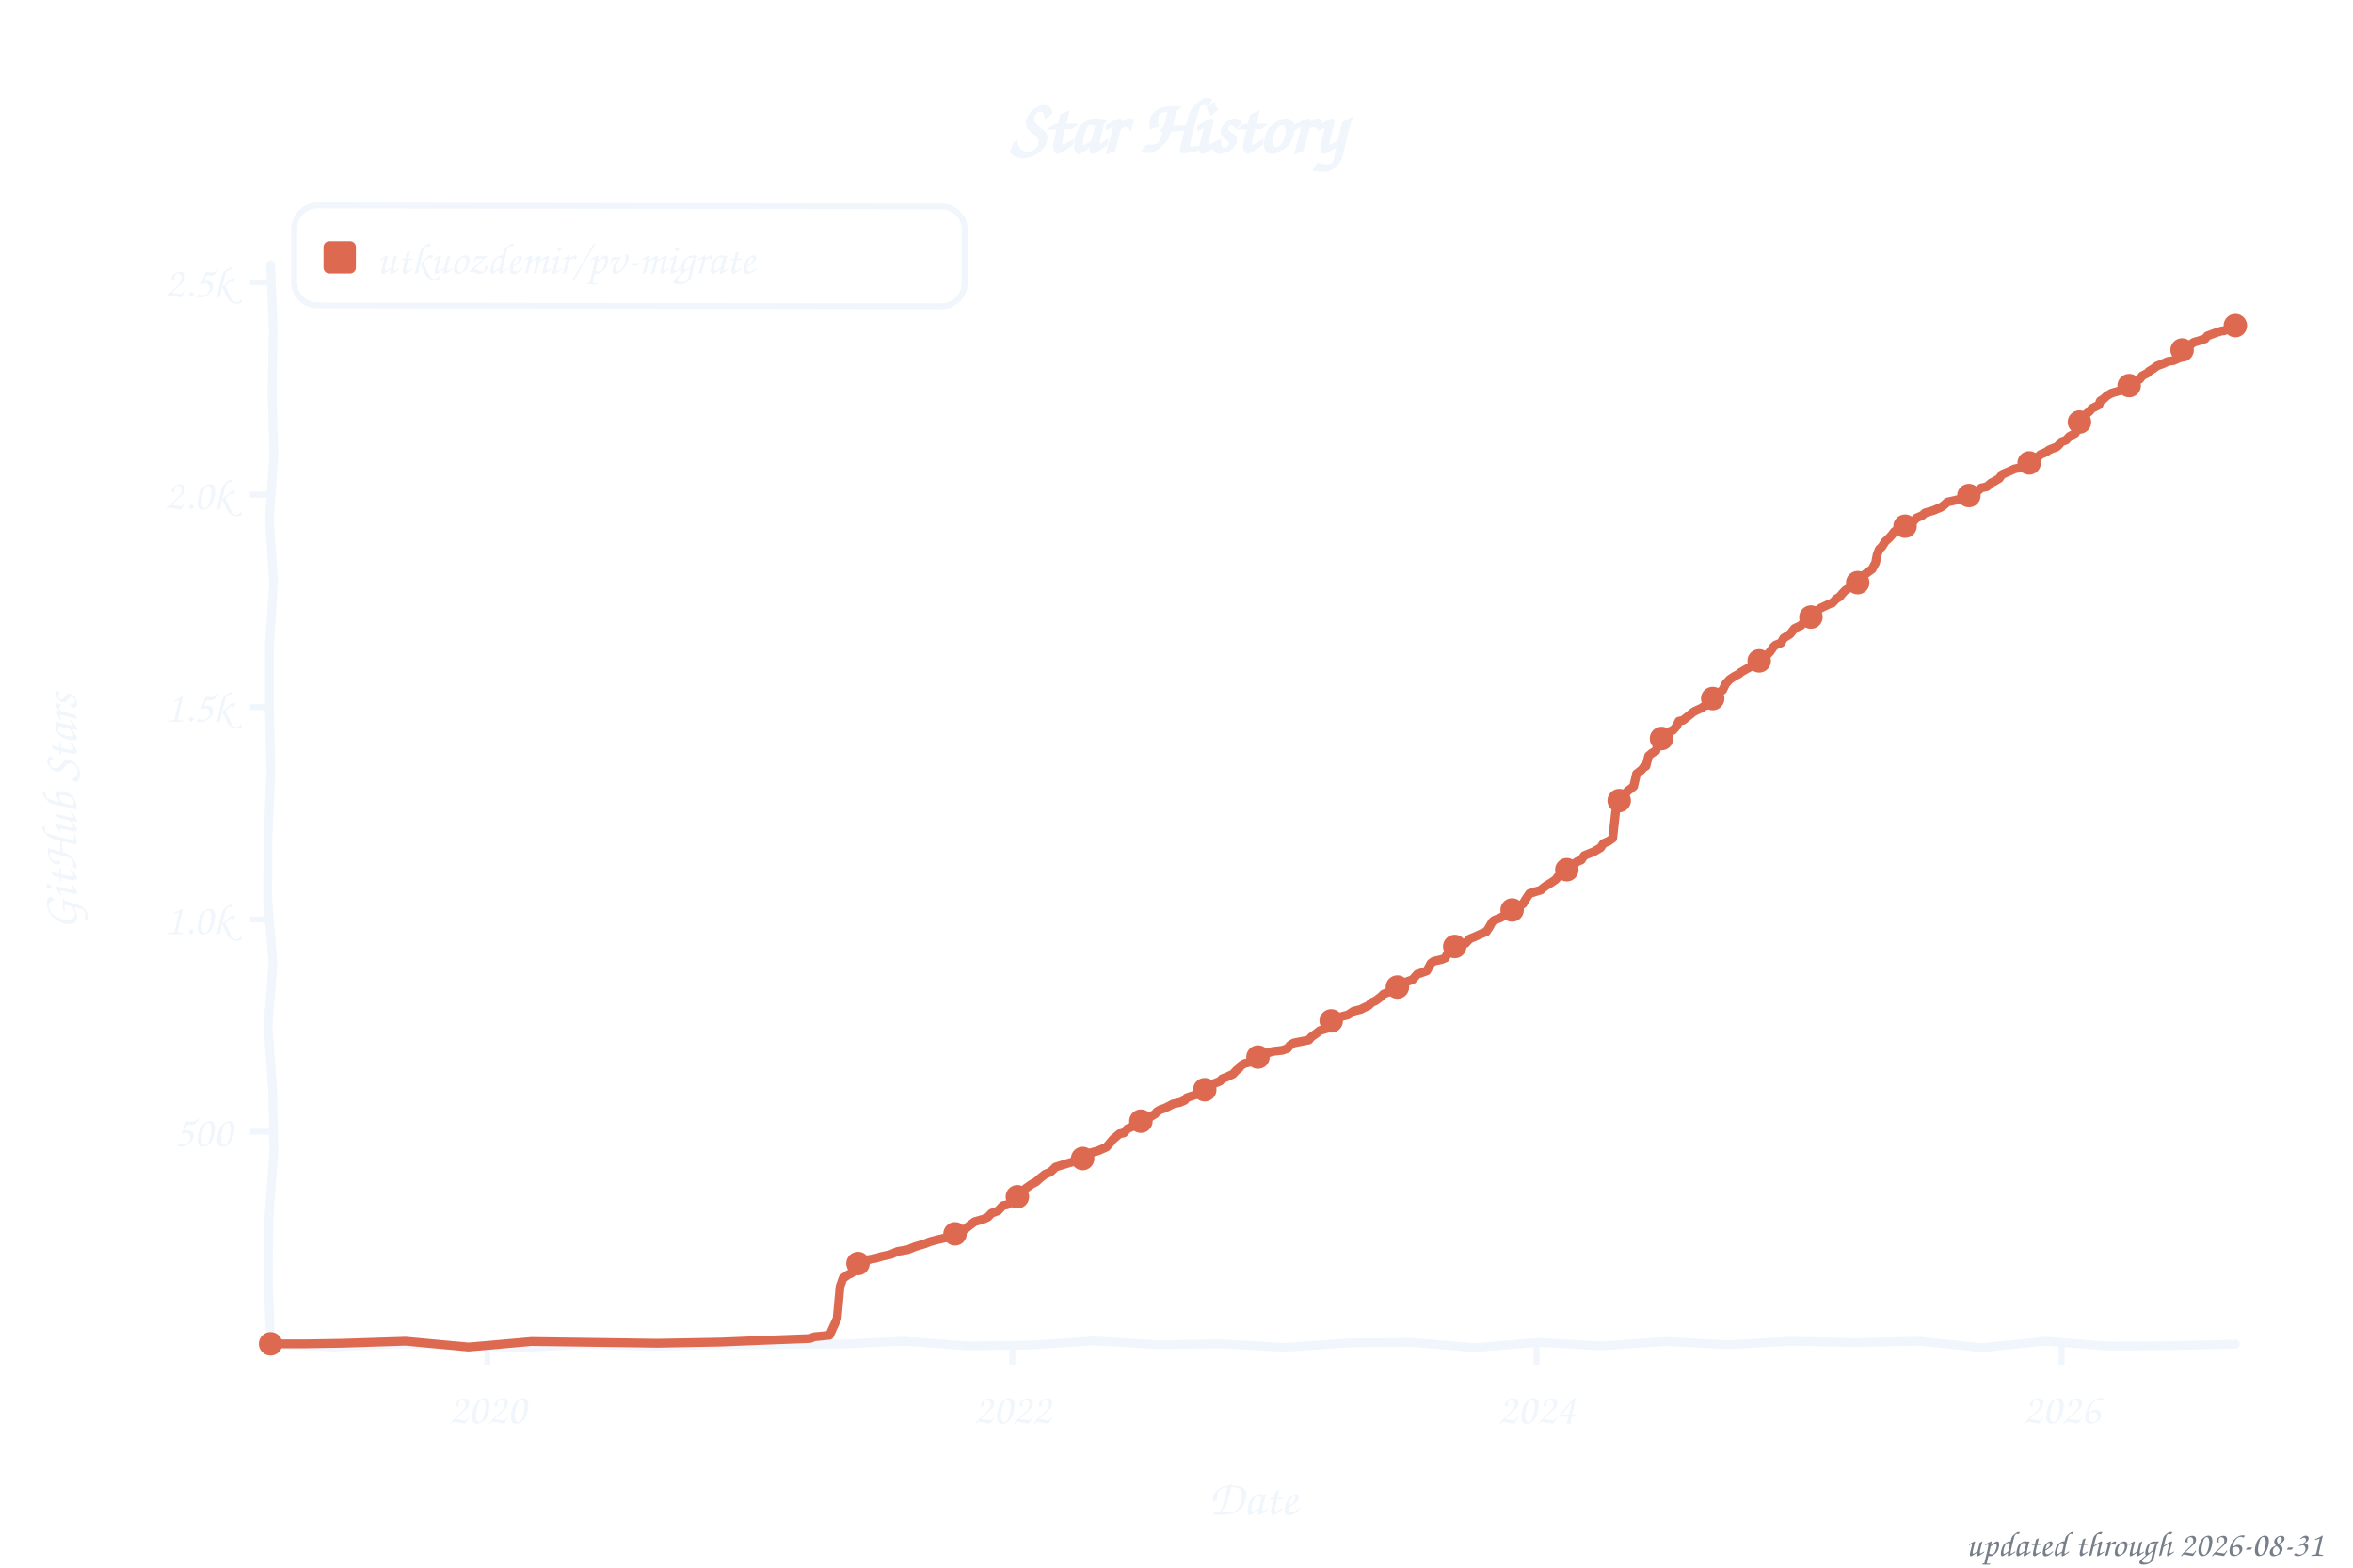
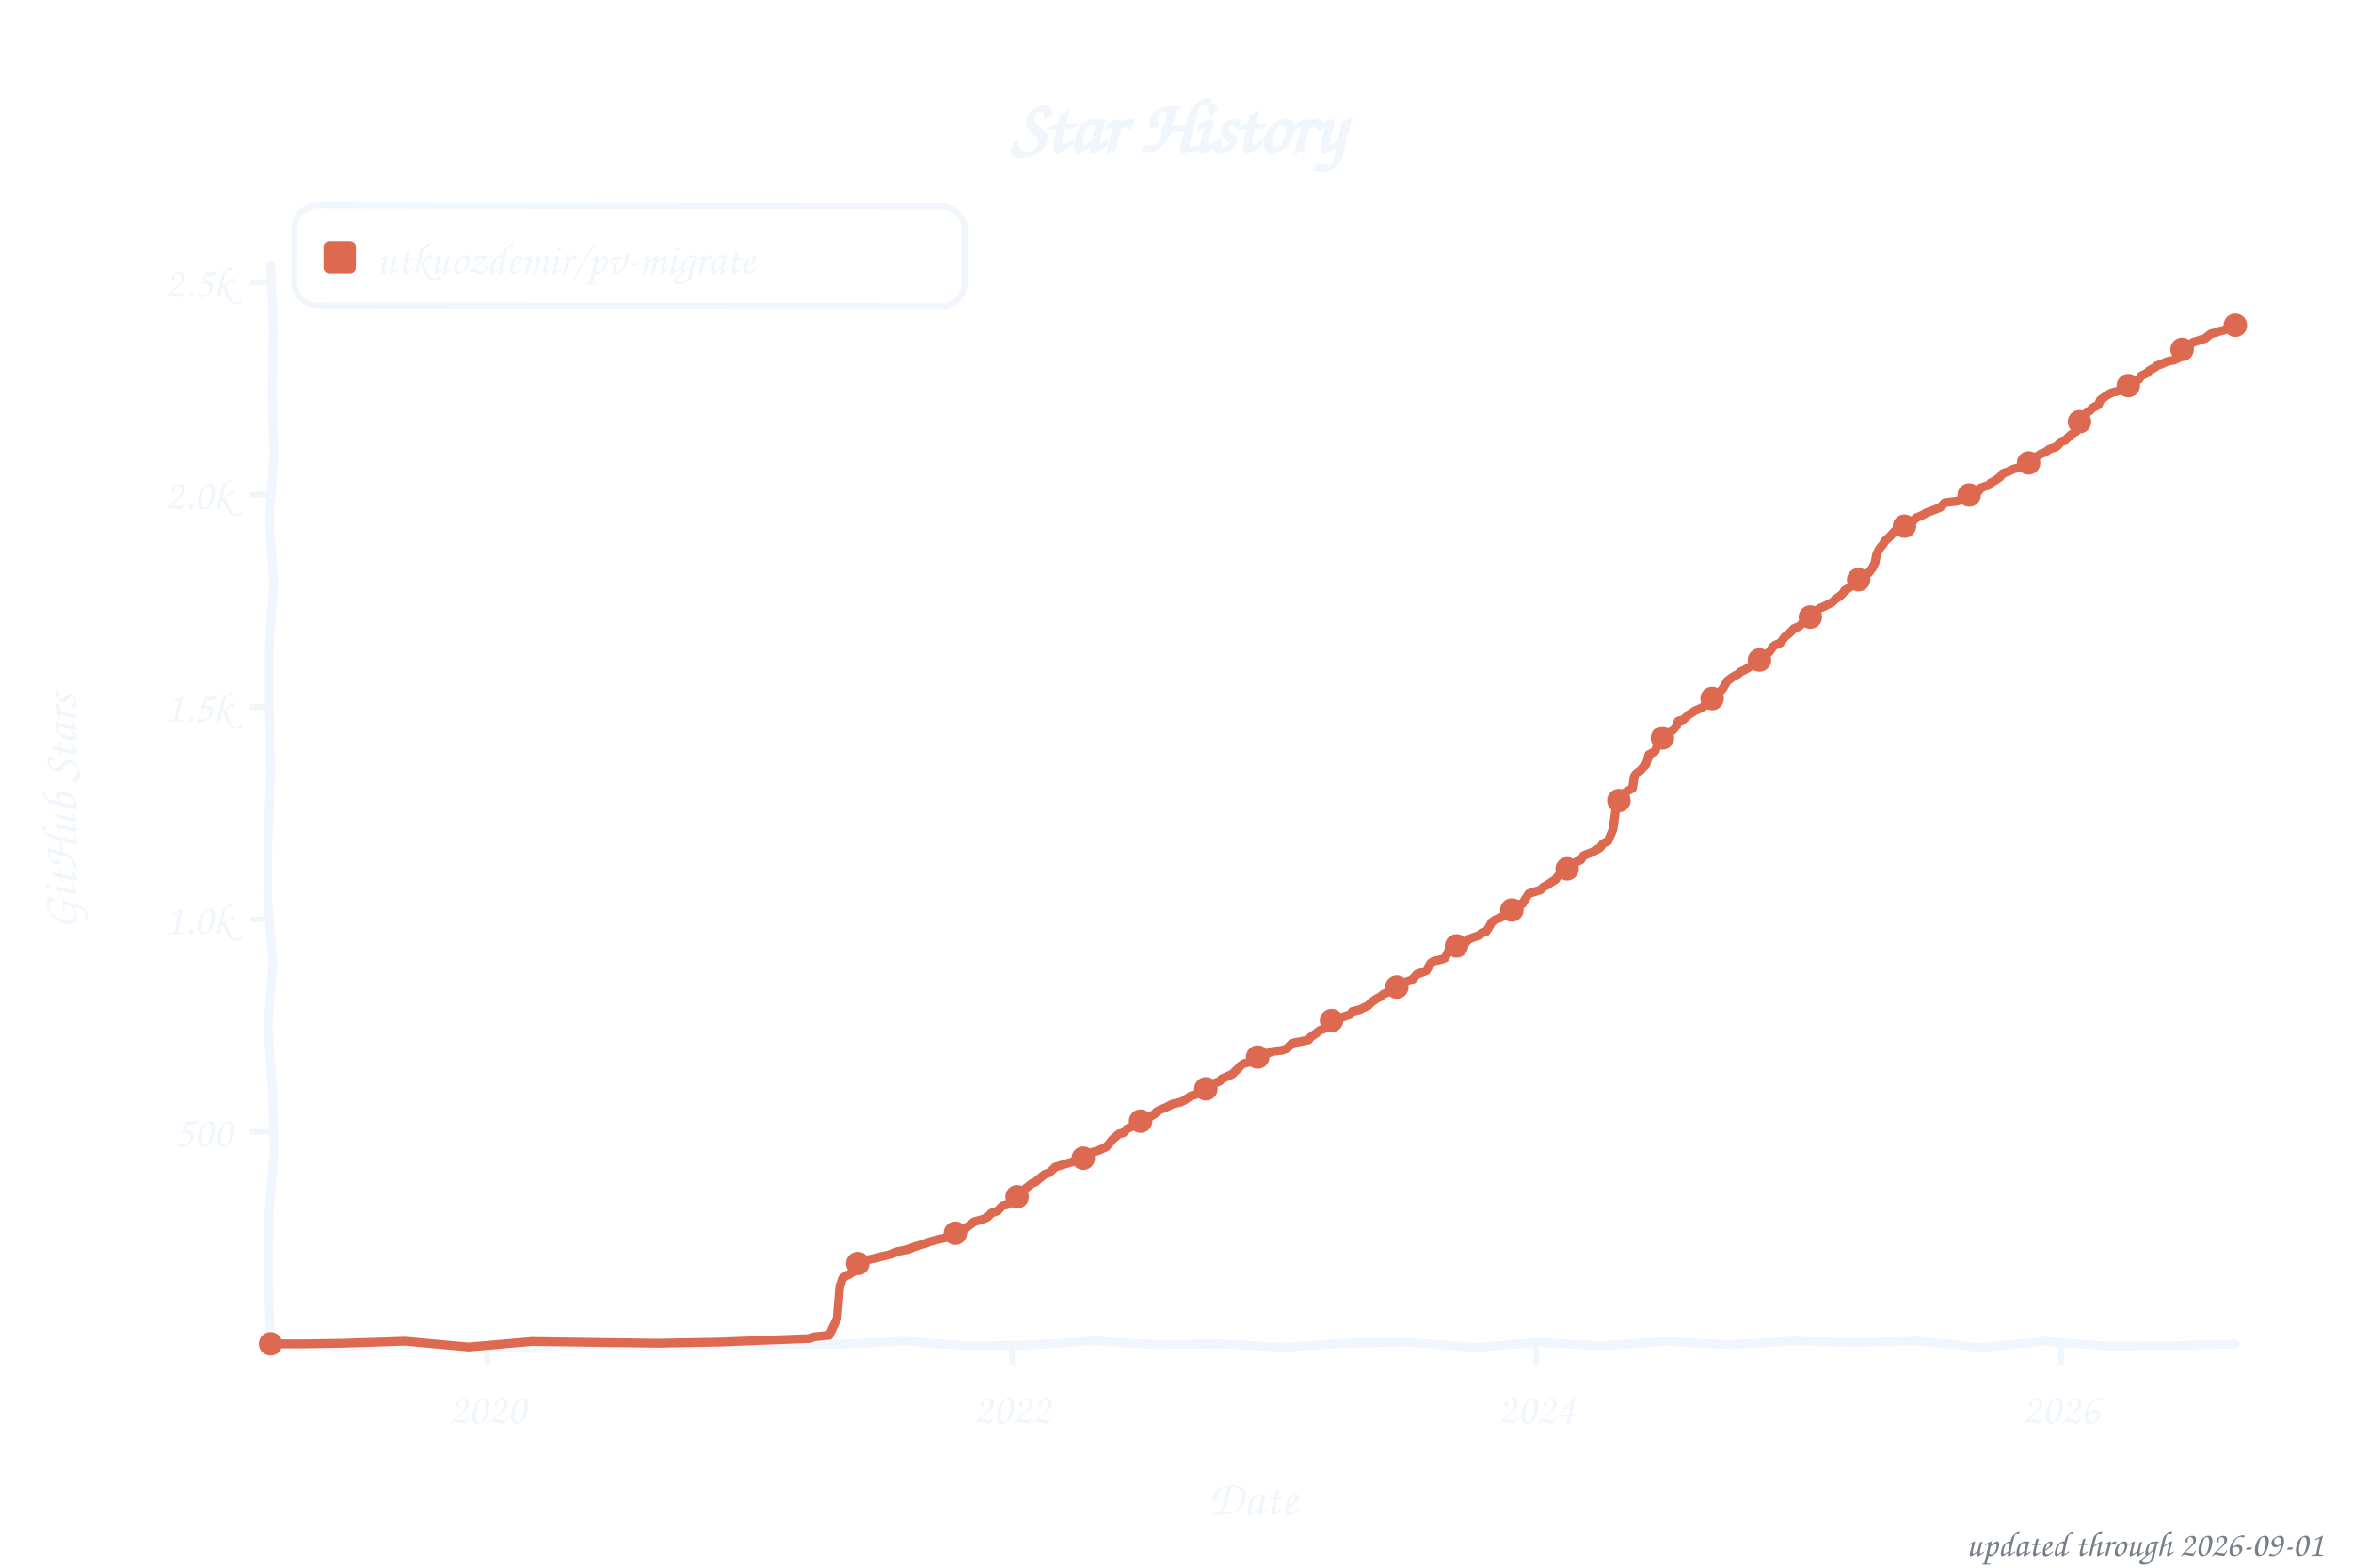
<svg xmlns="http://www.w3.org/2000/svg" width="800" height="533" viewBox="0 0 800 533" role="img" aria-label="Star history of utkuozdemir/pv-migrate">
  <style>text{font-family:"Comic Sans MS","Chalkboard SE","Comic Neue","Marker Felt",cursive}</style>
  <text x="400" y="52" font-size="26" font-weight="bold" text-anchor="middle" fill="#f0f6fc">Star History</text>
  <rect x="100" y="70" width="228" height="34" rx="8" fill="none" stroke="#f0f6fc" stroke-width="2" transform="rotate(0.09 214 87)" />
  <rect x="110" y="82" width="11" height="11" rx="2" fill="#dd6a50" />
  <text x="128" y="93" font-size="15" fill="#f0f6fc" textLength="189" lengthAdjust="spacingAndGlyphs">utkuozdemir/pv-migrate</text>
  <line x1="85" y1="384.8" x2="92" y2="384.8" stroke="#f0f6fc" stroke-width="2" />
  <text x="79" y="389.8" font-size="15" text-anchor="end" fill="#f0f6fc">500</text>
  <line x1="85" y1="312.6" x2="92" y2="312.6" stroke="#f0f6fc" stroke-width="2" />
  <text x="79" y="317.6" font-size="15" text-anchor="end" fill="#f0f6fc">1.0k</text>
  <line x1="85" y1="240.4" x2="92" y2="240.4" stroke="#f0f6fc" stroke-width="2" />
  <text x="79" y="245.4" font-size="15" text-anchor="end" fill="#f0f6fc">1.5k</text>
  <line x1="85" y1="168.2" x2="92" y2="168.2" stroke="#f0f6fc" stroke-width="2" />
  <text x="79" y="173.2" font-size="15" text-anchor="end" fill="#f0f6fc">2.0k</text>
  <line x1="85" y1="96.0" x2="92" y2="96.0" stroke="#f0f6fc" stroke-width="2" />
  <text x="79" y="101.0" font-size="15" text-anchor="end" fill="#f0f6fc">2.5k</text>
  <line x1="165.7" y1="457" x2="165.7" y2="464" stroke="#f0f6fc" stroke-width="2" />
  <text x="165.7" y="484" font-size="15" text-anchor="middle" fill="#f0f6fc">2020</text>
-   <line x1="344.2" y1="457" x2="344.2" y2="464" stroke="#f0f6fc" stroke-width="2" />
-   <text x="344.2" y="484" font-size="15" text-anchor="middle" fill="#f0f6fc">2022</text>
-   <line x1="522.4" y1="457" x2="522.4" y2="464" stroke="#f0f6fc" stroke-width="2" />
-   <text x="522.4" y="484" font-size="15" text-anchor="middle" fill="#f0f6fc">2024</text>
-   <line x1="700.9" y1="457" x2="700.9" y2="464" stroke="#f0f6fc" stroke-width="2" />
-   <text x="700.9" y="484" font-size="15" text-anchor="middle" fill="#f0f6fc">2026</text>
+   <line x1="344.1" y1="457" x2="344.1" y2="464" stroke="#f0f6fc" stroke-width="2" />
+   <text x="344.1" y="484" font-size="15" text-anchor="middle" fill="#f0f6fc">2022</text>
+   <line x1="522.3" y1="457" x2="522.3" y2="464" stroke="#f0f6fc" stroke-width="2" />
+   <text x="522.3" y="484" font-size="15" text-anchor="middle" fill="#f0f6fc">2024</text>
+   <line x1="700.7" y1="457" x2="700.7" y2="464" stroke="#f0f6fc" stroke-width="2" />
+   <text x="700.7" y="484" font-size="15" text-anchor="middle" fill="#f0f6fc">2026</text>
  <text x="426" y="515" font-size="17" text-anchor="middle" fill="#f0f6fc">Date</text>
  <text x="26" y="276" font-size="17" text-anchor="middle" fill="#f0f6fc" transform="rotate(-90 26 276)">GitHub Stars</text>
  <path d="M 92.0,90.0 L 92.9,111.6 L 92.5,133.2 L 93.1,154.8 L 91.6,176.4 L 93.0,197.9 L 91.6,219.5 L 91.6,241.1 L 92.1,262.7 L 91.1,284.3 L 91.0,305.9 L 92.8,327.5 L 91.1,349.1 L 92.7,370.6 L 93.1,392.2 L 91.4,413.8 L 91.2,435.4 L 92.0,457.0 L 113.5,458.0 L 135.1,457.0 L 156.6,457.5 L 178.2,458.2 L 199.7,457.0 L 221.3,457.8 L 242.8,457.2 L 264.4,457.2 L 285.9,457.0 L 307.5,456.0 L 329.0,457.6 L 350.6,457.3 L 372.1,455.9 L 393.7,457.2 L 415.2,456.9 L 436.8,458.1 L 458.3,456.6 L 479.9,456.4 L 501.4,458.2 L 523.0,456.4 L 544.5,457.6 L 566.1,456.1 L 587.6,457.2 L 609.2,456.0 L 630.7,456.5 L 652.3,456.0 L 673.8,458.2 L 695.4,456.0 L 716.9,457.7 L 738.5,457.5 L 760.0,457.0" fill="none" stroke="#f0f6fc" stroke-width="3" stroke-linecap="round" stroke-linejoin="round" />
-   <path d="M 92.0,456.9 L 104.2,456.9 L 116.4,456.7 L 137.9,456.0 L 159.3,458.0 L 180.7,456.1 L 202.2,456.4 L 223.6,456.7 L 245.1,456.3 L 259.7,455.7 L 275.4,455.1 L 276.8,454.5 L 282.0,454.0 L 284.6,448.3 L 285.6,437.4 L 286.6,434.6 L 288.5,433.3 L 289.3,433.0 L 290.7,431.9 L 291.2,430.0 L 293.2,429.3 L 294.6,428.4 L 297.8,427.8 L 299.3,427.3 L 302.9,426.5 L 305.1,425.5 L 308.6,424.9 L 311.0,423.9 L 314.4,422.9 L 316.1,422.2 L 318.3,421.6 L 323.0,420.5 L 325.7,419.2 L 326.6,418.7 L 328.1,417.9 L 329.6,416.7 L 331.3,415.4 L 334.4,414.5 L 335.9,413.8 L 337.1,412.5 L 339.3,411.7 L 341.0,409.9 L 342.5,409.6 L 344.0,408.6 L 344.9,408.0 L 345.9,406.9 L 347.6,405.4 L 348.8,404.0 L 350.8,402.6 L 352.3,401.8 L 353.5,400.7 L 355.4,399.2 L 357.1,398.5 L 357.9,397.8 L 358.9,396.8 L 362.8,395.6 L 365.2,394.9 L 366.9,394.2 L 368.6,393.5 L 369.6,392.3 L 371.8,391.7 L 373.5,391.2 L 376.2,390.0 L 377.4,388.6 L 378.4,387.4 L 380.6,385.5 L 382.1,385.2 L 383.3,383.8 L 385.5,382.8 L 386.0,381.9 L 387.4,381.5 L 389.4,380.6 L 390.8,379.9 L 392.8,378.7 L 393.3,378.0 L 394.5,377.3 L 396.2,376.7 L 398.9,375.3 L 401.3,374.8 L 402.8,374.1 L 403.5,373.2 L 406.5,372.2 L 408.2,371.4 L 410.1,370.2 L 411.1,369.8 L 412.3,368.6 L 414.8,367.6 L 415.5,366.8 L 417.0,366.2 L 419.2,365.2 L 420.4,363.9 L 421.4,363.1 L 421.8,362.4 L 423.1,361.6 L 425.5,361.0 L 426.5,360.0 L 427.7,359.4 L 429.4,358.5 L 432.6,357.5 L 436.0,357.1 L 437.7,356.5 L 438.7,355.3 L 439.9,354.6 L 445.0,353.6 L 445.8,352.6 L 447.5,351.4 L 448.7,350.4 L 451.1,349.7 L 452.1,347.7 L 453.3,346.8 L 456.5,345.5 L 458.2,345.1 L 460.2,343.8 L 462.6,343.2 L 463.4,342.8 L 465.3,341.9 L 466.3,340.9 L 467.8,340.2 L 469.5,338.9 L 470.4,338.0 L 472.9,337.0 L 474.8,335.8 L 475.6,335.0 L 478.5,333.7 L 480.2,333.1 L 481.9,331.2 L 482.9,330.9 L 485.1,330.1 L 486.5,327.5 L 487.5,326.8 L 490.2,326.2 L 491.4,325.7 L 492.4,323.6 L 494.1,322.1 L 495.3,321.6 L 498.3,320.7 L 498.8,320.1 L 499.7,319.2 L 501.4,318.5 L 503.6,317.5 L 505.3,316.8 L 506.3,315.3 L 507.3,313.5 L 508.0,312.9 L 510.2,312.0 L 512.2,310.9 L 513.9,310.0 L 514.4,309.3 L 515.8,308.4 L 517.8,307.3 L 518.5,306.1 L 520.0,303.8 L 523.9,302.6 L 524.4,302.1 L 525.6,301.2 L 527.1,300.3 L 529.0,299.0 L 529.5,298.2 L 531.0,296.9 L 531.7,296.1 L 533.7,294.5 L 535.1,294.1 L 536.1,293.0 L 537.6,292.4 L 538.6,290.9 L 539.8,290.4 L 542.0,289.5 L 544.2,288.2 L 545.1,286.8 L 546.9,286.0 L 548.3,285.0 L 549.3,275.9 L 550.3,272.5 L 552.0,270.9 L 553.0,269.3 L 553.7,268.7 L 555.4,267.4 L 556.4,263.1 L 558.1,261.8 L 558.8,260.9 L 559.6,260.5 L 560.5,257.0 L 561.7,256.0 L 563.0,255.3 L 563.9,252.0 L 565.4,250.9 L 567.4,248.8 L 568.8,248.3 L 570.0,246.9 L 570.8,245.2 L 572.2,244.9 L 573.7,243.7 L 575.7,242.1 L 576.4,241.7 L 578.6,240.7 L 579.1,240.3 L 580.3,239.7 L 581.3,238.2 L 583.0,237.1 L 583.7,236.6 L 584.5,235.5 L 585.7,234.6 L 586.7,232.5 L 588.1,231.0 L 589.6,230.0 L 591.3,229.1 L 591.8,228.6 L 593.7,227.5 L 595.0,226.8 L 595.9,226.1 L 597.9,225.1 L 599.8,223.5 L 600.6,222.9 L 601.8,221.6 L 603.0,219.9 L 603.7,219.3 L 605.5,218.6 L 606.4,217.0 L 608.6,215.6 L 610.1,213.7 L 611.3,213.1 L 612.3,212.7 L 613.3,211.5 L 616.0,209.2 L 616.7,208.9 L 618.1,207.5 L 618.9,206.8 L 620.8,205.9 L 622.1,205.3 L 623.0,205.0 L 624.3,203.6 L 625.5,202.9 L 626.2,202.0 L 627.4,200.7 L 629.1,199.7 L 629.9,198.8 L 632.3,196.9 L 632.8,196.2 L 634.3,195.1 L 636.5,193.5 L 637.7,191.3 L 638.2,188.6 L 638.9,186.8 L 639.9,185.8 L 640.9,184.2 L 642.3,182.9 L 643.3,181.8 L 644.0,180.8 L 646.2,179.3 L 647.9,178.7 L 649.4,178.0 L 650.6,177.2 L 651.6,176.1 L 653.5,175.3 L 654.5,174.4 L 657.5,173.5 L 658.4,173.1 L 659.9,172.5 L 660.9,171.8 L 662.1,170.7 L 667.0,169.6 L 668.4,168.6 L 670.9,167.9 L 672.1,167.2 L 673.6,165.9 L 675.5,165.5 L 677.0,164.2 L 678.0,163.7 L 679.7,162.7 L 680.7,161.3 L 682.8,160.4 L 685.0,159.4 L 686.8,159.1 L 688.2,158.5 L 690.2,157.2 L 690.9,156.4 L 692.6,155.6 L 693.8,154.5 L 695.5,153.8 L 696.8,152.9 L 699.2,152.0 L 699.9,151.4 L 700.9,150.2 L 702.4,149.7 L 703.6,148.4 L 705.6,147.3 L 706.8,144.2 L 707.8,142.4 L 708.7,141.5 L 709.5,140.6 L 710.4,139.9 L 711.2,138.9 L 713.6,137.7 L 714.1,136.3 L 715.1,135.7 L 716.3,134.6 L 717.8,133.7 L 720.9,132.8 L 721.4,132.5 L 723.1,131.4 L 724.1,130.9 L 725.1,130.1 L 727.5,128.9 L 728.3,127.8 L 730.2,126.8 L 730.7,126.2 L 732.2,125.3 L 733.4,124.4 L 735.3,123.7 L 737.0,122.9 L 739.0,122.6 L 741.0,121.7 L 741.7,119.1 L 742.9,117.7 L 744.9,117.1 L 745.8,116.4 L 747.5,115.9 L 749.7,115.2 L 750.5,114.2 L 753.2,113.2 L 755.4,112.5 L 756.1,112.5 L 757.3,111.9 L 758.5,111.2 L 759.3,110.7 L 760.0,110.7" fill="none" stroke="#dd6a50" stroke-width="3" stroke-linecap="round" stroke-linejoin="round" />
+   <path d="M 92.0,456.9 L 104.2,456.9 L 116.4,456.7 L 137.8,456.0 L 159.3,458.0 L 180.7,456.1 L 202.2,456.4 L 223.6,456.7 L 245.0,456.3 L 259.7,455.7 L 275.3,455.1 L 276.8,454.5 L 281.9,454.0 L 284.6,448.3 L 285.5,437.4 L 286.5,434.6 L 287.5,433.9 L 289.2,433.0 L 290.7,431.9 L 291.2,430.0 L 293.1,429.3 L 294.6,428.4 L 297.7,427.8 L 299.2,427.3 L 302.9,426.5 L 305.1,425.5 L 308.5,424.9 L 310.9,423.9 L 314.3,422.9 L 316.0,422.2 L 318.2,421.6 L 322.9,420.5 L 325.6,419.2 L 326.5,418.7 L 328.0,417.9 L 329.5,416.7 L 331.2,415.4 L 334.4,414.5 L 335.8,413.8 L 337.0,412.5 L 339.2,411.7 L 340.9,409.9 L 342.4,409.6 L 343.9,408.6 L 345.1,407.8 L 346.3,406.5 L 347.3,405.9 L 348.8,404.0 L 351.0,402.3 L 351.9,402.0 L 353.4,400.7 L 355.3,399.2 L 356.6,398.8 L 357.8,397.8 L 358.8,396.8 L 362.7,395.6 L 365.1,394.9 L 366.8,394.2 L 368.5,393.5 L 369.5,392.3 L 371.7,391.7 L 373.4,391.2 L 376.1,390.0 L 377.3,388.6 L 378.3,387.4 L 380.5,385.5 L 381.9,385.2 L 383.2,383.8 L 385.4,382.8 L 385.9,381.9 L 387.6,381.3 L 389.3,380.6 L 390.7,379.9 L 392.7,378.7 L 393.2,378.0 L 394.9,377.1 L 396.1,376.7 L 398.8,375.3 L 401.2,374.8 L 402.7,374.1 L 405.1,372.5 L 406.4,372.2 L 408.1,371.4 L 410.0,370.2 L 411.0,369.8 L 412.2,368.6 L 414.7,367.6 L 415.4,366.8 L 416.8,366.2 L 419.0,365.2 L 420.3,363.9 L 421.2,363.1 L 421.7,362.4 L 422.9,361.6 L 425.4,361.0 L 426.4,360.0 L 428.8,358.7 L 430.3,358.4 L 432.5,357.5 L 435.9,357.1 L 437.6,356.5 L 438.8,355.2 L 439.8,354.6 L 444.9,353.6 L 445.6,352.6 L 447.4,351.4 L 448.6,350.4 L 451.3,349.3 L 452.0,347.7 L 453.2,346.8 L 455.9,346.0 L 459.1,344.9 L 459.8,343.9 L 462.5,343.2 L 463.2,342.8 L 465.2,341.9 L 466.1,340.9 L 468.1,339.5 L 469.3,338.9 L 470.3,338.0 L 472.7,337.0 L 474.7,335.8 L 477.1,334.3 L 478.4,333.7 L 480.1,333.1 L 481.8,331.2 L 482.7,330.9 L 484.9,330.1 L 486.4,327.5 L 487.4,326.8 L 490.1,326.2 L 491.3,325.7 L 492.8,322.7 L 493.7,322.4 L 495.2,321.6 L 498.1,320.7 L 498.6,320.1 L 499.6,319.2 L 503.2,317.9 L 503.7,317.2 L 505.2,316.8 L 506.2,315.3 L 507.2,313.5 L 508.4,312.7 L 510.1,312.0 L 512.0,310.9 L 513.7,310.0 L 514.2,309.3 L 516.2,307.5 L 517.6,307.3 L 518.9,305.1 L 519.8,303.8 L 523.7,302.6 L 524.7,301.6 L 526.2,300.8 L 526.9,300.3 L 528.9,299.0 L 529.4,298.2 L 531.3,296.3 L 532.5,295.7 L 533.5,294.5 L 535.0,294.1 L 536.0,293.0 L 537.4,292.4 L 538.4,290.9 L 541.6,289.6 L 542.8,288.9 L 544.0,288.2 L 545.0,286.8 L 546.7,286.0 L 548.4,282.0 L 549.6,273.3 L 550.6,271.9 L 551.8,270.9 L 552.8,269.3 L 555.0,268.0 L 555.7,263.8 L 556.2,263.1 L 557.9,261.8 L 558.6,260.9 L 559.6,260.0 L 560.6,256.6 L 562.3,255.7 L 562.8,255.3 L 563.8,252.0 L 565.2,250.9 L 567.2,248.8 L 568.7,248.3 L 569.9,246.9 L 570.6,245.2 L 572.3,244.7 L 574.3,242.9 L 575.2,242.4 L 576.2,241.7 L 578.4,240.7 L 579.9,239.8 L 580.9,238.4 L 581.6,237.8 L 582.8,237.1 L 583.5,236.6 L 584.8,235.2 L 585.7,234.2 L 587.2,231.6 L 588.4,230.7 L 589.4,230.0 L 591.1,229.1 L 591.8,228.4 L 593.3,227.7 L 594.8,226.8 L 595.7,226.1 L 597.7,225.1 L 599.9,223.1 L 600.6,222.6 L 601.6,221.6 L 602.8,219.9 L 603.6,219.3 L 605.3,218.6 L 606.7,216.7 L 608.7,215.0 L 609.9,213.7 L 611.6,213.0 L 612.6,212.1 L 614.5,210.9 L 615.8,209.2 L 616.7,208.6 L 618.2,207.3 L 618.7,206.8 L 620.2,206.2 L 621.9,205.3 L 623.1,204.7 L 624.1,203.6 L 625.3,202.9 L 626.7,201.6 L 627.2,200.7 L 628.9,199.7 L 629.7,198.8 L 632.1,196.9 L 633.6,195.2 L 635.3,194.8 L 636.7,193.0 L 637.5,191.3 L 638.0,188.6 L 638.9,186.7 L 640.2,185.1 L 640.9,183.9 L 642.1,182.9 L 643.1,181.8 L 644.3,180.5 L 646.0,179.3 L 648.0,178.6 L 649.4,177.6 L 650.4,177.2 L 651.4,176.1 L 653.3,175.3 L 655.1,174.3 L 657.2,173.5 L 659.0,172.8 L 659.7,172.5 L 661.2,170.9 L 665.5,170.4 L 668.0,169.2 L 669.5,168.3 L 670.7,167.9 L 672.9,166.8 L 673.4,165.9 L 676.3,164.9 L 676.8,164.2 L 677.8,163.7 L 679.9,162.3 L 680.9,161.0 L 682.6,160.4 L 684.8,159.4 L 687.8,158.7 L 688.7,158.1 L 690.0,157.2 L 690.7,156.4 L 692.6,155.2 L 693.9,154.3 L 695.3,153.8 L 696.8,152.7 L 699.0,152.0 L 699.7,151.4 L 700.7,150.2 L 702.2,149.7 L 704.1,147.8 L 705.8,146.8 L 706.3,144.7 L 707.5,142.4 L 708.7,141.3 L 709.2,140.6 L 710.7,139.5 L 711.4,138.7 L 713.4,137.7 L 714.1,136.0 L 715.8,134.8 L 716.3,134.4 L 718.0,133.5 L 720.7,132.8 L 721.7,131.8 L 723.4,131.2 L 724.4,130.4 L 726.1,129.6 L 727.3,128.9 L 728.0,127.8 L 730.0,126.8 L 730.7,126.0 L 732.7,124.9 L 733.2,124.4 L 735.1,123.7 L 736.8,122.9 L 739.3,122.4 L 740.7,121.7 L 741.7,119.0 L 742.7,117.7 L 744.9,116.9 L 745.6,116.4 L 748.0,115.6 L 749.7,115.1 L 751.7,113.5 L 752.9,113.2 L 755.1,112.5 L 756.1,112.3 L 757.6,111.5 L 758.5,110.9 L 759.0,110.7 L 760.0,110.6" fill="none" stroke="#dd6a50" stroke-width="3" stroke-linecap="round" stroke-linejoin="round" />
  <circle cx="92.0" cy="456.9" r="4" fill="#dd6a50" />
-   <circle cx="291.7" cy="429.6" r="4" fill="#dd6a50" />
-   <circle cx="324.7" cy="419.5" r="4" fill="#dd6a50" />
-   <circle cx="345.9" cy="406.9" r="4" fill="#dd6a50" />
-   <circle cx="368.1" cy="393.9" r="4" fill="#dd6a50" />
-   <circle cx="387.9" cy="381.2" r="4" fill="#dd6a50" />
-   <circle cx="409.6" cy="370.5" r="4" fill="#dd6a50" />
-   <circle cx="427.7" cy="359.4" r="4" fill="#dd6a50" />
-   <circle cx="452.6" cy="347.1" r="4" fill="#dd6a50" />
-   <circle cx="475.1" cy="335.6" r="4" fill="#dd6a50" />
-   <circle cx="494.6" cy="321.8" r="4" fill="#dd6a50" />
-   <circle cx="514.1" cy="309.4" r="4" fill="#dd6a50" />
-   <circle cx="532.7" cy="295.7" r="4" fill="#dd6a50" />
-   <circle cx="550.5" cy="272.2" r="4" fill="#dd6a50" />
-   <circle cx="564.9" cy="251.1" r="4" fill="#dd6a50" />
-   <circle cx="582.3" cy="237.5" r="4" fill="#dd6a50" />
-   <circle cx="598.1" cy="224.7" r="4" fill="#dd6a50" />
-   <circle cx="615.7" cy="209.8" r="4" fill="#dd6a50" />
-   <circle cx="631.6" cy="198.1" r="4" fill="#dd6a50" />
-   <circle cx="647.7" cy="178.9" r="4" fill="#dd6a50" />
-   <circle cx="669.4" cy="168.5" r="4" fill="#dd6a50" />
-   <circle cx="689.9" cy="157.4" r="4" fill="#dd6a50" />
-   <circle cx="707.0" cy="143.5" r="4" fill="#dd6a50" />
-   <circle cx="723.9" cy="131.1" r="4" fill="#dd6a50" />
-   <circle cx="741.9" cy="119.0" r="4" fill="#dd6a50" />
-   <circle cx="760.0" cy="110.7" r="4" fill="#dd6a50" />
-   <text x="790" y="529" font-size="12" text-anchor="end" fill="#767e89">updated through 2026-08-31</text>
+   <circle cx="291.6" cy="429.6" r="4" fill="#dd6a50" />
+   <circle cx="324.8" cy="419.3" r="4" fill="#dd6a50" />
+   <circle cx="345.8" cy="406.9" r="4" fill="#dd6a50" />
+   <circle cx="368.3" cy="393.8" r="4" fill="#dd6a50" />
+   <circle cx="387.8" cy="381.2" r="4" fill="#dd6a50" />
+   <circle cx="410.0" cy="370.2" r="4" fill="#dd6a50" />
+   <circle cx="427.6" cy="359.4" r="4" fill="#dd6a50" />
+   <circle cx="452.7" cy="347.0" r="4" fill="#dd6a50" />
+   <circle cx="474.9" cy="335.6" r="4" fill="#dd6a50" />
+   <circle cx="495.2" cy="321.6" r="4" fill="#dd6a50" />
+   <circle cx="514.0" cy="309.4" r="4" fill="#dd6a50" />
+   <circle cx="532.8" cy="295.4" r="4" fill="#dd6a50" />
+   <circle cx="550.4" cy="272.2" r="4" fill="#dd6a50" />
+   <circle cx="565.2" cy="250.9" r="4" fill="#dd6a50" />
+   <circle cx="582.1" cy="237.5" r="4" fill="#dd6a50" />
+   <circle cx="598.2" cy="224.4" r="4" fill="#dd6a50" />
+   <circle cx="615.5" cy="209.8" r="4" fill="#dd6a50" />
+   <circle cx="631.9" cy="197.1" r="4" fill="#dd6a50" />
+   <circle cx="647.5" cy="178.9" r="4" fill="#dd6a50" />
+   <circle cx="669.5" cy="168.3" r="4" fill="#dd6a50" />
+   <circle cx="689.7" cy="157.4" r="4" fill="#dd6a50" />
+   <circle cx="707.0" cy="143.4" r="4" fill="#dd6a50" />
+   <circle cx="723.6" cy="131.1" r="4" fill="#dd6a50" />
+   <circle cx="741.9" cy="118.8" r="4" fill="#dd6a50" />
+   <circle cx="760.0" cy="110.6" r="4" fill="#dd6a50" />
+   <text x="790" y="529" font-size="12" text-anchor="end" fill="#767e89">updated through 2026-09-01</text>
</svg>
